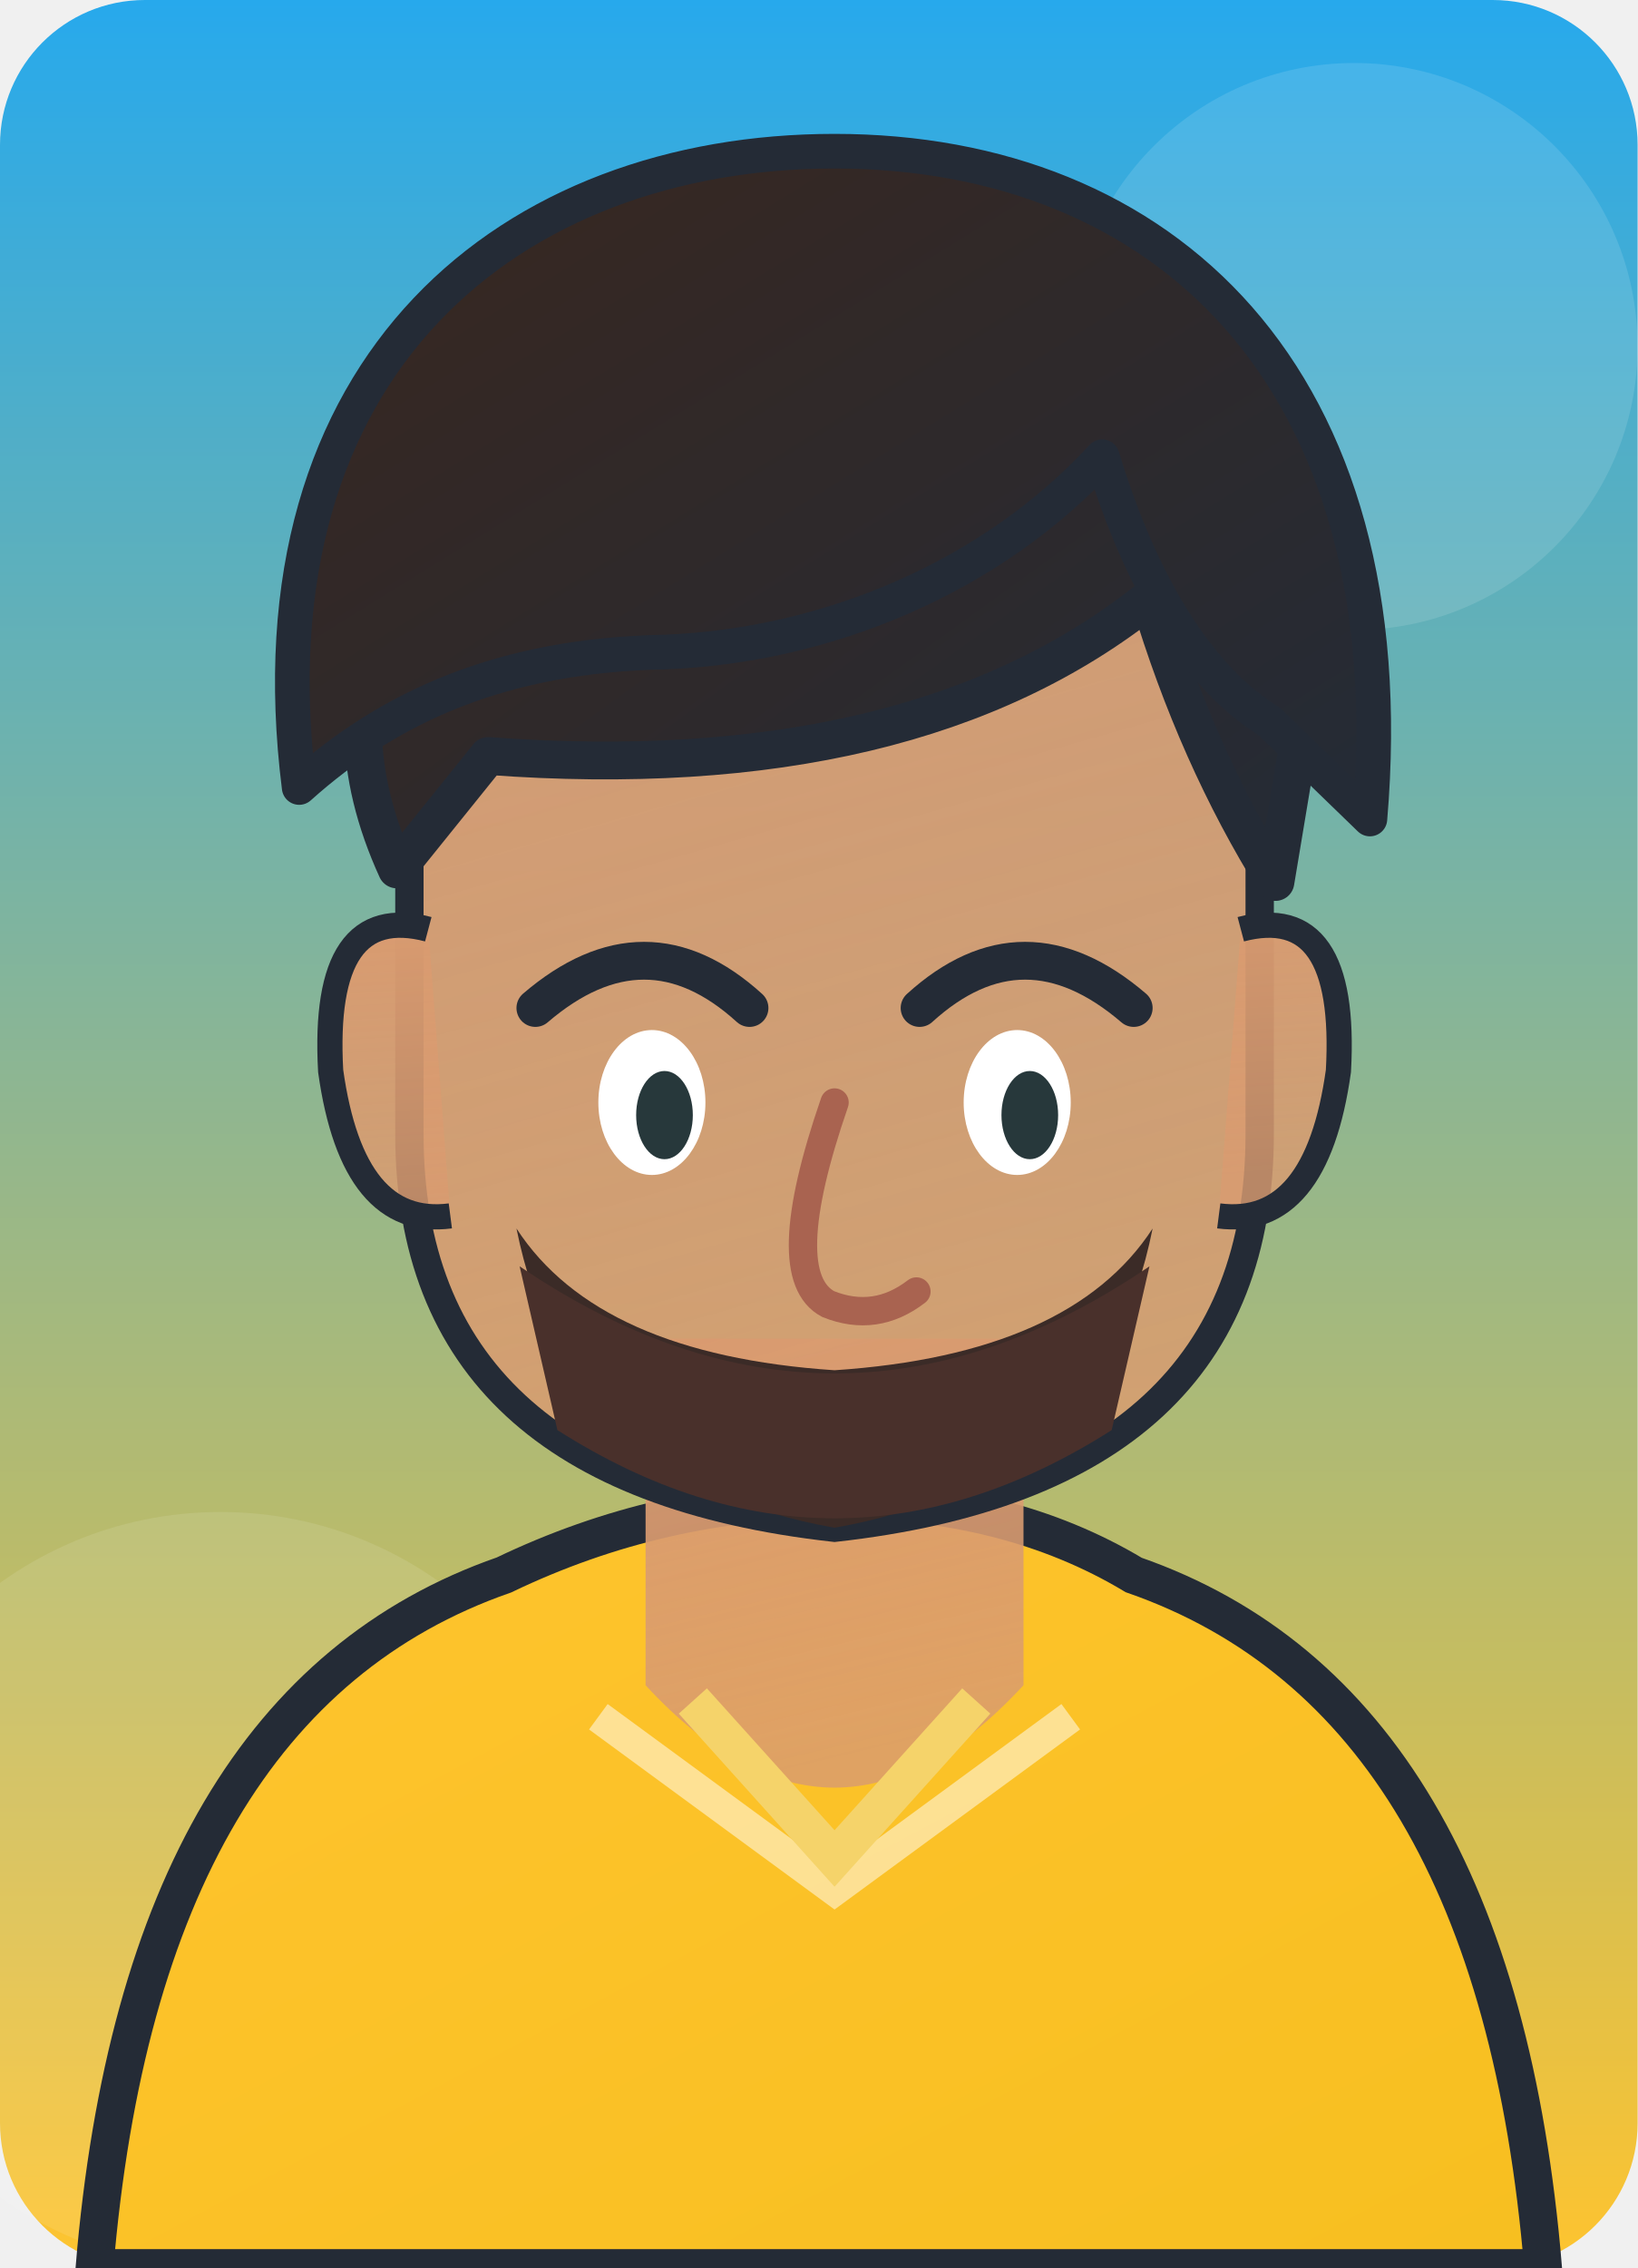
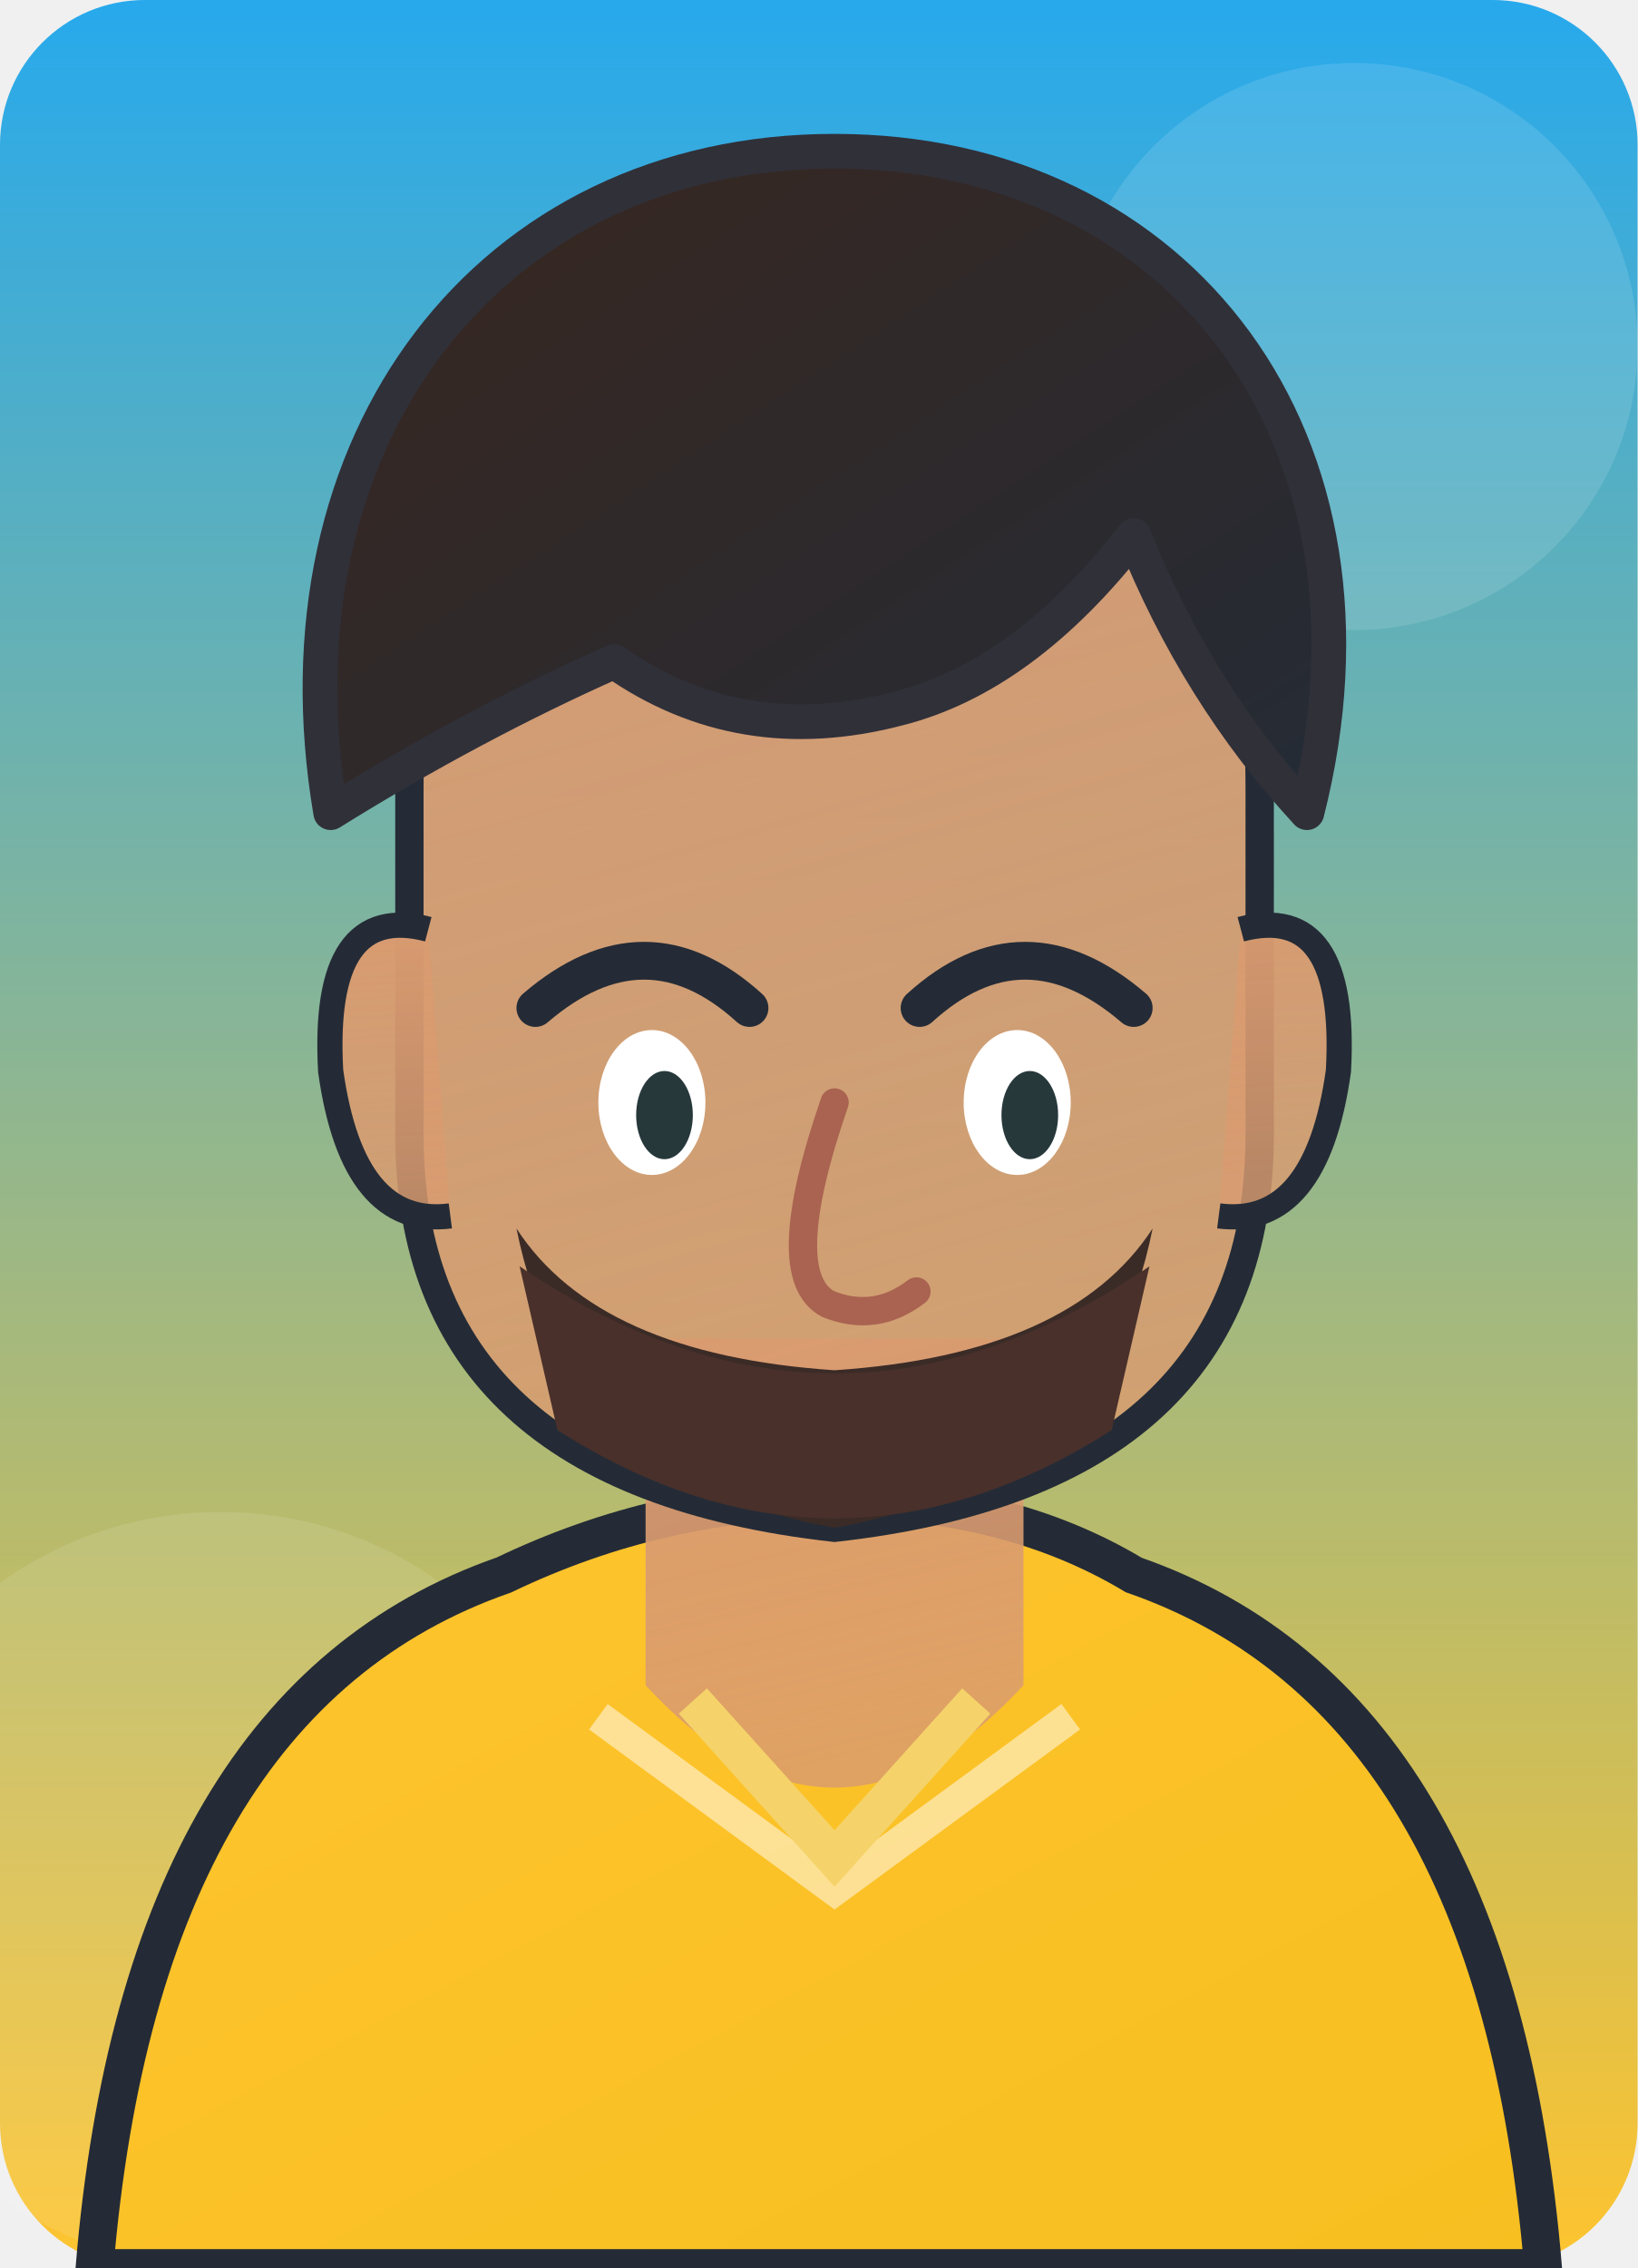
<svg xmlns="http://www.w3.org/2000/svg" viewBox="0 0 520 720" role="img" aria-labelledby="title desc">
  <defs>
    <linearGradient id="bg" x2="0" y2="1">
      <stop stop-color="#26a9ed" />
      <stop offset="1" stop-color="#ffc42e" />
    </linearGradient>
    <linearGradient id="skin" x2=".2" y2="1">
      <stop stop-color="#d99b70" />
      <stop offset="1" stop-color="#d99b70" stop-opacity=".82" />
    </linearGradient>
    <linearGradient id="shirt" x2="1" y2="1">
      <stop stop-color="#ffc42e" />
      <stop offset="1" stop-color="#f7bf20" />
    </linearGradient>
    <linearGradient id="hair" x2="1" y2="1">
      <stop stop-color="#39271f" />
      <stop offset="1" stop-color="#242b36" />
    </linearGradient>
  </defs>
  <rect width="520" height="720" rx="46" fill="url(#bg)" />
  <circle cx="430" cy="110" r="90" fill="#fff" opacity=".12" />
  <circle cx="70" cy="600" r="120" fill="#fff" opacity=".1" />
  <path d="M30 720 Q45 540 160 500 Q210 476 265 476 Q320 476 360 500 Q475 540 490 720Z" fill="url(#shirt)" stroke="#242b36" stroke-width="12" />
  <path d="M205 425h120v110q-60 65-120 0Z" fill="url(#skin)" />
  <path d="M130 250 Q130 105 265 100 Q400 105 400 250 V360 Q400 470 265 485 Q130 470 130 360Z" fill="url(#skin)" stroke="#242b36" stroke-width="9" />
-   <path d="M126 276 Q105 230 125 190 Q140 70 265 60 Q400 58 420 190 L405 280 Q380 240 365 190 Q290 250 155 240Z" fill="url(#hair)" stroke="#242b36" stroke-width="12" stroke-linejoin="round" />
-   <path d="M95 250 C78 115 163 48 265 48 C369 48 447 119 435 260 L403 229 C377 213 360 178 350 145 C315 183 263 205 211 207 C160 208 124 224 95 250 Z" fill="url(#hair)" stroke="#242b36" stroke-width="11" stroke-linejoin="round" />
+   <path d="M105 258 C85 140 155 48 265 48 C375 48 445 140 415 258 Q380 220 360 170 Q325 215 285 225 Q235 238 195 210 Q150 230 105 258Z" fill="url(#hair)" stroke="#303039" stroke-width="11" stroke-linejoin="round" />
  <path d="M136 295 Q102 286 105 340 Q112 390 143 386 M394 295 Q428 286 425 340 Q418 390 387 386" fill="url(#skin)" stroke="#242b36" stroke-width="8" />
  <path d="M170 320 Q205 290 238 320 M292 320 Q325 290 360 320" fill="none" stroke="#242b36" stroke-width="12" stroke-linecap="round" />
  <ellipse cx="207" cy="350" rx="17" ry="23" fill="#fff" />
  <ellipse cx="323" cy="350" rx="17" ry="23" fill="#fff" />
  <ellipse cx="211" cy="354" rx="9" ry="14" fill="#27383b" />
  <ellipse cx="327" cy="354" rx="9" ry="14" fill="#27383b" />
  <path d="M265 350 Q246 405 263 414 Q278 420 291 410" fill="none" stroke="#a96350" stroke-width="9" stroke-linecap="round" />
  <path d="M164 390 Q180 470 265 485 Q350 470 366 390 Q340 430 265 435 Q190 430 164 390Z" fill="#3b2b27" />
  <path d="M210 445 Q265 490 320 445" fill="none" stroke="#9f4e4c" stroke-width="14" stroke-linecap="round" />
  <path d="M218 445 Q265 474 312 445" fill="none" stroke="#fff1e6" stroke-width="8" stroke-linecap="round" />
  <path d="M165 402 Q265 470 365 402 L353 454 Q265 510 177 454Z" fill="#49302b" />
  <path d="M190 545 L265 600 L340 545" fill="none" stroke="#fff" stroke-width="10" opacity=".5" />
  <path d="M220 540 L265 590 L310 540" fill="none" stroke="#f5d36a" stroke-width="12" />
</svg>
